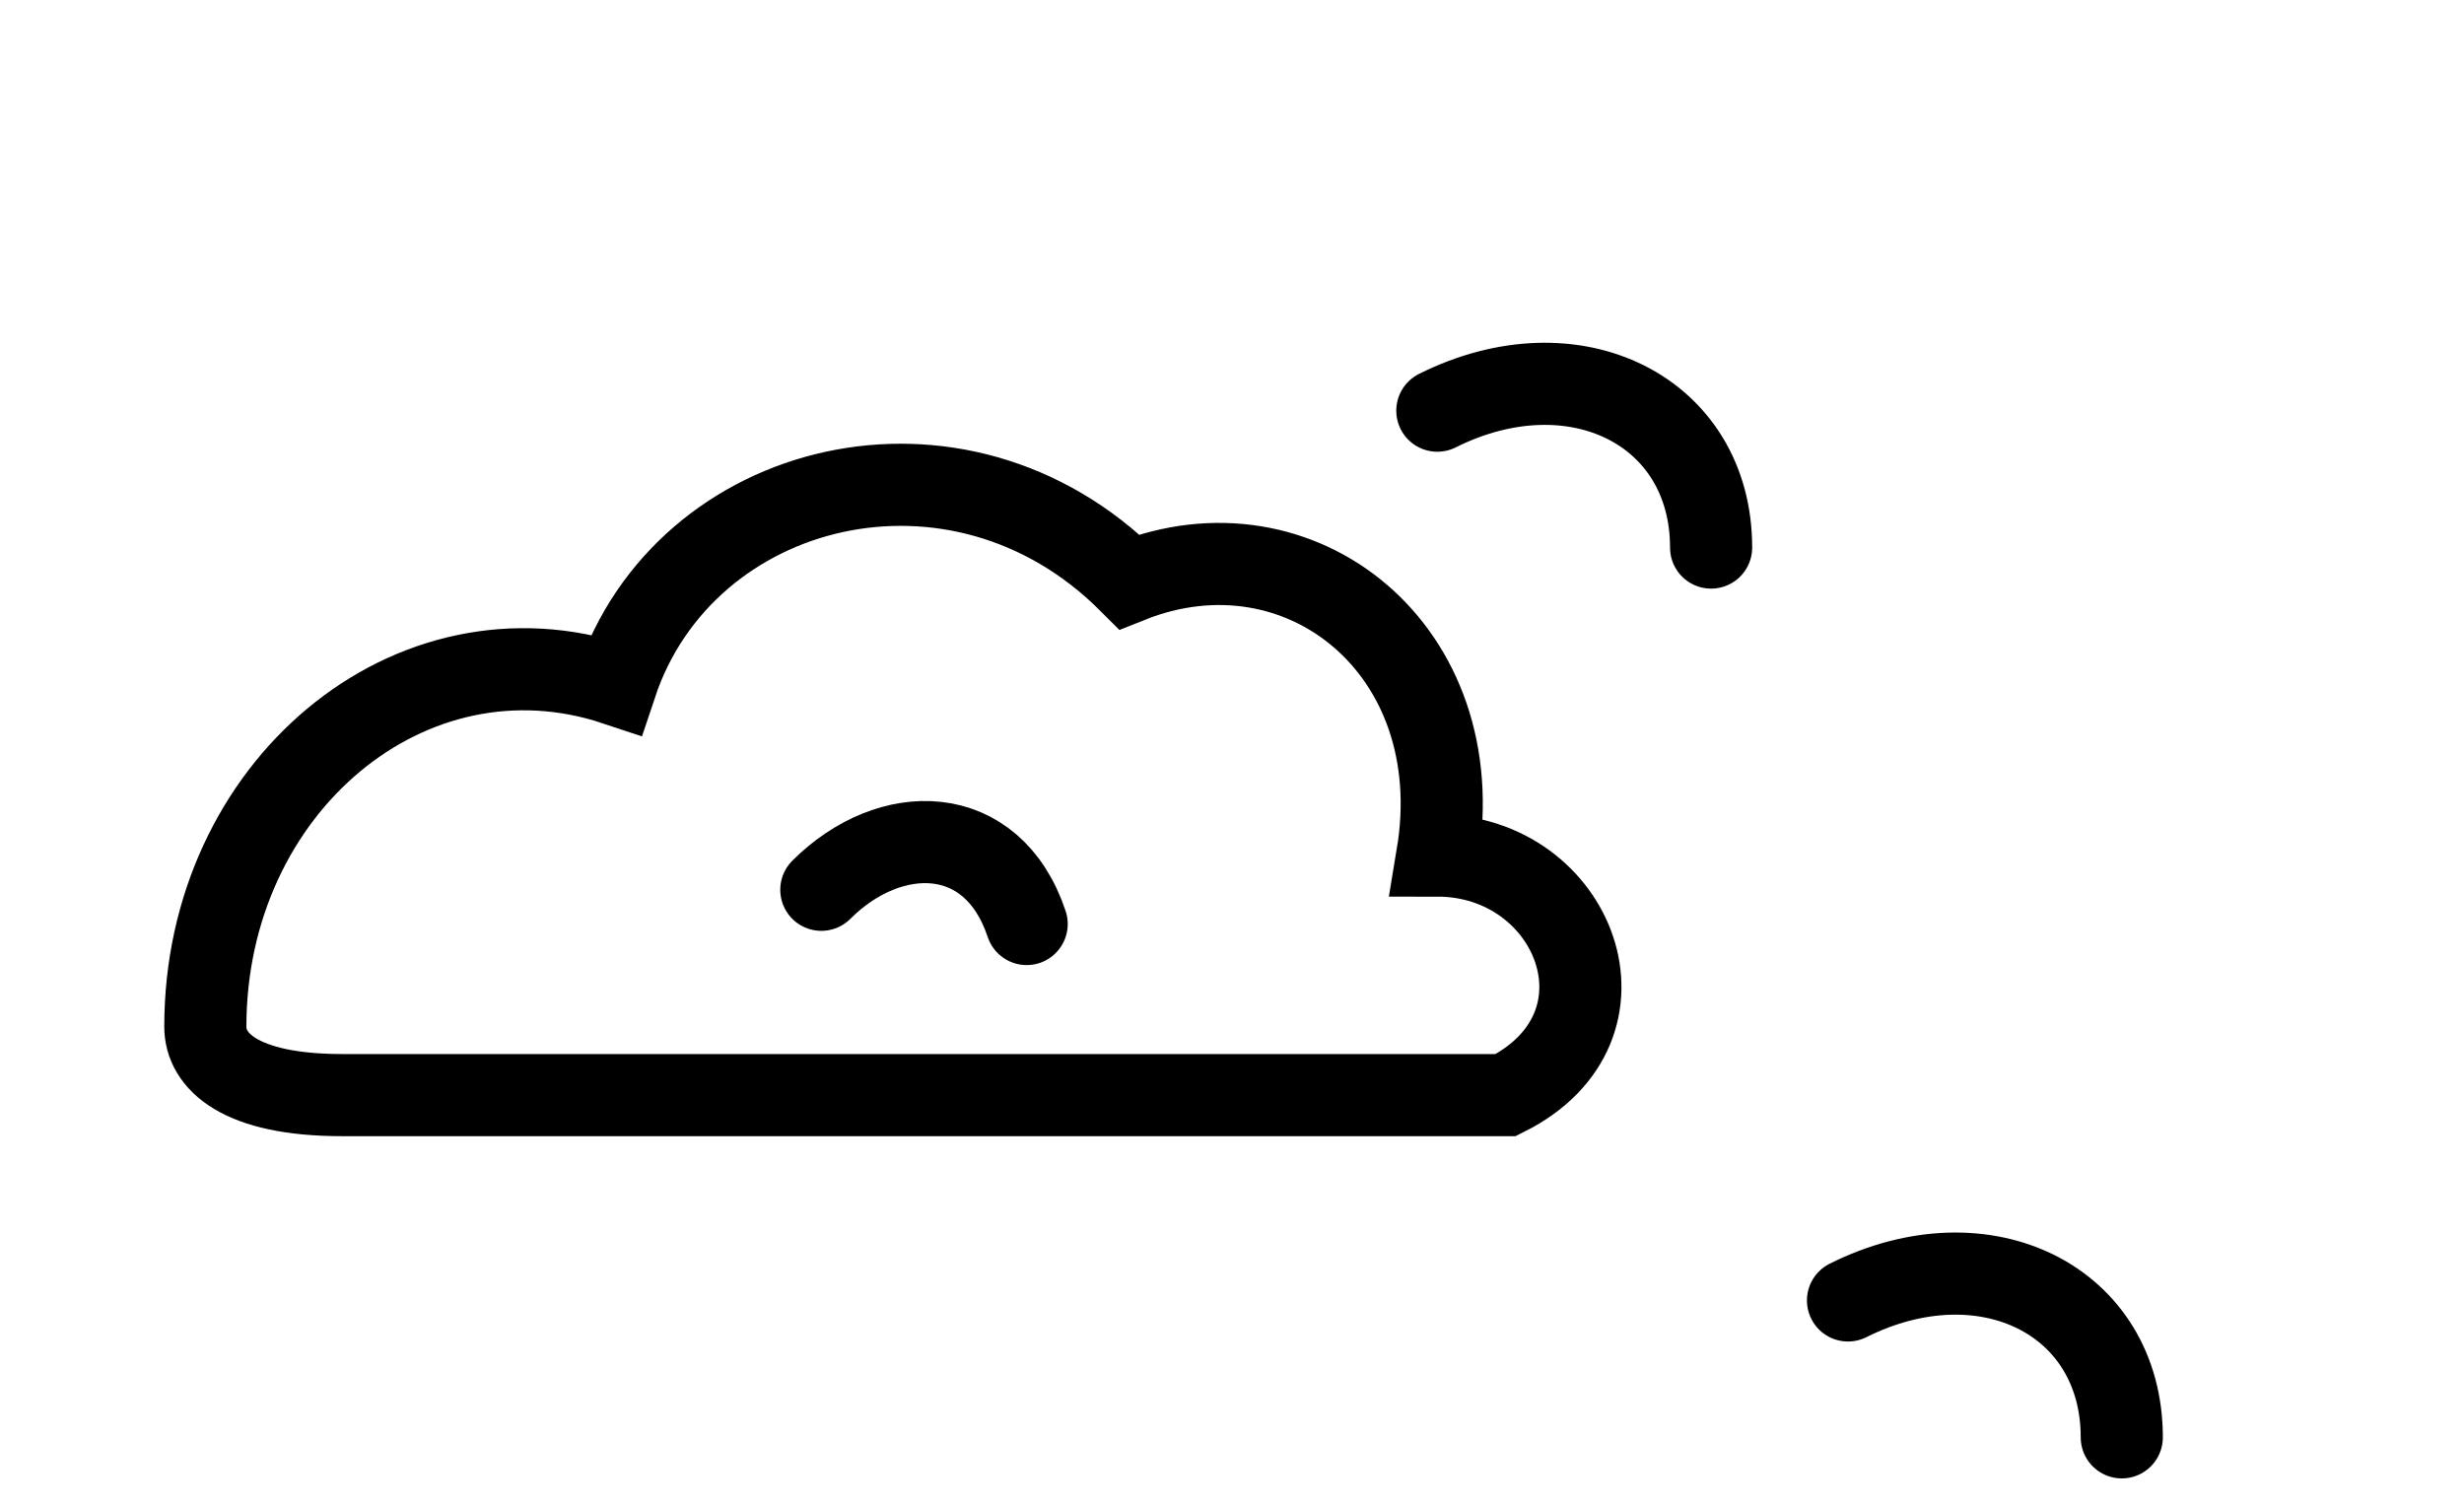
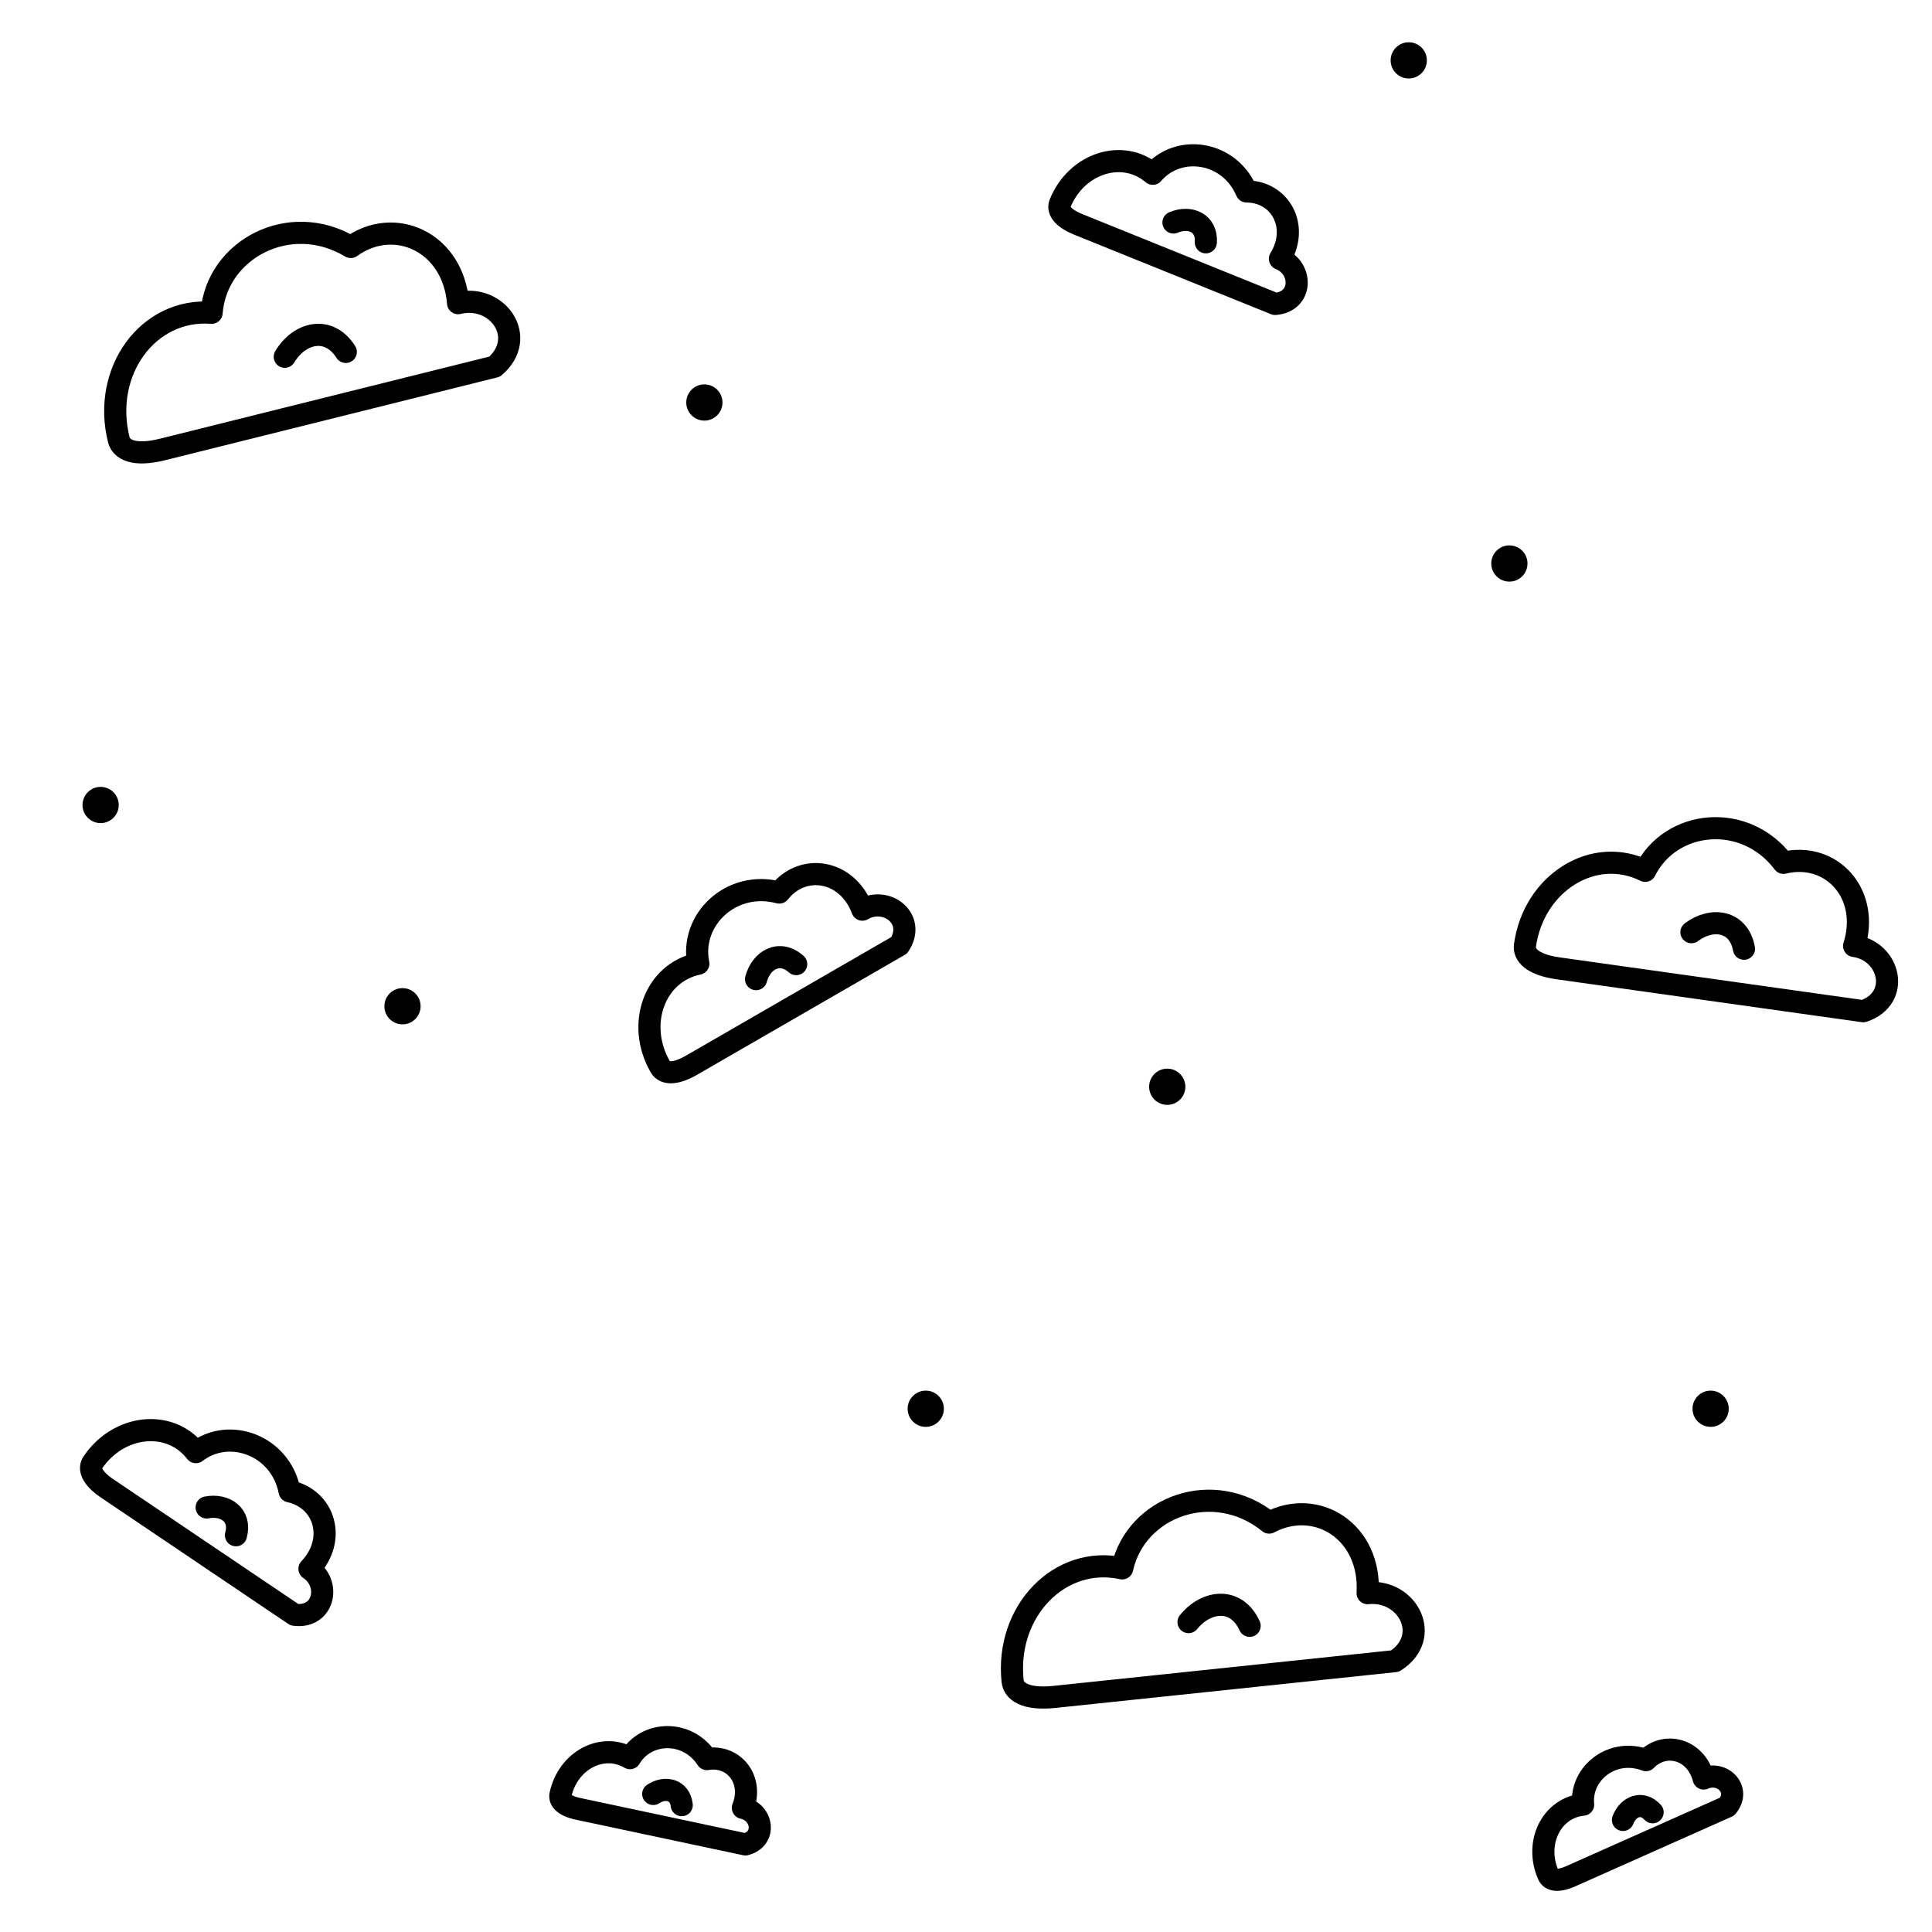
- <svg xmlns="http://www.w3.org/2000/svg" width="72" height="44" viewBox="0 0 72 44" fill="none" stroke="#000" stroke-width="2.4" stroke-linecap="round">
-   <path d="M6 30c0-7 6-12 12-10 2-6 10-8 15-3 5-2 10 2 9 8 4 0 6 5 2 7H10c-3 0-4-1-4-2zM42 12c4-2 8 0 8 4M54 38c4-2 8 0 8 4" />
-   <path d="M24 26c2-2 5-2 6 1" />
+ <svg xmlns="http://www.w3.org/2000/svg" width="192" height="192" viewBox="0 0 192 192" fill="none" stroke="#000" stroke-width="2.2" stroke-linejoin="round" stroke-linecap="round">
+   <style>*{vector-effect:non-scaling-stroke}.f{fill:#000;stroke:none}</style>
+   <g transform="translate(30 34) rotate(-14) scale(1.00)">
+     <path d="M-20 5c0-7 6-12 12-10 2-6 10-8 15-3 5-2 10 2 9 8 4 0 6 5 2 7H-16c-3 0-4-1-4-2z" />
+     <path d="M-2 1c2-2 5-2 6 1" />
+   </g>
+   <g transform="translate(118 22) rotate(22) scale(0.62)">
+     <path d="M-20 5c0-7 6-12 12-10 2-6 10-8 15-3 5-2 10 2 9 8 4 0 6 5 2 7H-16c-3 0-4-1-4-2z" />
+     <path d="M-2 1c2-2 5-2 6 1" />
+   </g>
+   <g transform="translate(170 92) rotate(8) scale(0.90)">
+     <path d="M-20 5c0-7 6-12 12-10 2-6 10-8 15-3 5-2 10 2 9 8 4 0 6 5 2 7H-16c-3 0-4-1-4-2z" />
+     <path d="M-2 1c2-2 5-2 6 1" />
+   </g>
+   <g transform="translate(-22 92) rotate(8) scale(0.90)">
+     <path d="M-20 5c0-7 6-12 12-10 2-6 10-8 15-3 5-2 10 2 9 8 4 0 6 5 2 7H-16c-3 0-4-1-4-2z" />
+     <path d="M-2 1c2-2 5-2 6 1" />
+   </g>
+   <g transform="translate(76 96) rotate(-30) scale(0.70)">
+     <path d="M-20 5c0-7 6-12 12-10 2-6 10-8 15-3 5-2 10 2 9 8 4 0 6 5 2 7H-16c-3 0-4-1-4-2z" />
+     <path d="M-2 1c2-2 5-2 6 1" />
+   </g>
+   <g transform="translate(22 150) rotate(34) scale(0.66)">
+     <path d="M-20 5c0-7 6-12 12-10 2-6 10-8 15-3 5-2 10 2 9 8 4 0 6 5 2 7H-16c-3 0-4-1-4-2z" />
+     <path d="M-2 1c2-2 5-2 6 1" />
+   </g>
+   <g transform="translate(120 160) rotate(-6) scale(1.00)">
+     <path d="M-20 5c0-7 6-12 12-10 2-6 10-8 15-3 5-2 10 2 9 8 4 0 6 5 2 7H-16c-3 0-4-1-4-2z" />
+     <path d="M-2 1c2-2 5-2 6 1" />
+   </g>
+   <g transform="translate(66 178) rotate(12) scale(0.50)">
+     <path d="M-20 5c0-7 6-12 12-10 2-6 10-8 15-3 5-2 10 2 9 8 4 0 6 5 2 7H-16c-3 0-4-1-4-2z" />
+     <path d="M-2 1c2-2 5-2 6 1" />
+   </g>
+   <g transform="translate(66 -14) rotate(12) scale(0.50)">
+     <path d="M-20 5c0-7 6-12 12-10 2-6 10-8 15-3 5-2 10 2 9 8 4 0 6 5 2 7H-16c-3 0-4-1-4-2z" />
+     <path d="M-2 1c2-2 5-2 6 1" />
+   </g>
+   <g transform="translate(162 180) rotate(-24) scale(0.50)">
+     <path d="M-20 5c0-7 6-12 12-10 2-6 10-8 15-3 5-2 10 2 9 8 4 0 6 5 2 7H-16c-3 0-4-1-4-2z" />
+     <path d="M-2 1c2-2 5-2 6 1" />
+   </g>
+   <g transform="translate(162 -12) rotate(-24) scale(0.50)">
+     <path d="M-20 5c0-7 6-12 12-10 2-6 10-8 15-3 5-2 10 2 9 8 4 0 6 5 2 7H-16c-3 0-4-1-4-2z" />
+     <path d="M-2 1c2-2 5-2 6 1" />
+   </g>
+   <circle cx="70" cy="40" r="1.8" class="f" />
+   <circle cx="150" cy="56" r="1.8" class="f" />
+   <circle cx="40" cy="100" r="1.8" class="f" />
+   <circle cx="116" cy="108" r="1.8" class="f" />
+   <circle cx="92" cy="140" r="1.8" class="f" />
+   <circle cx="170" cy="140" r="1.8" class="f" />
+   <circle cx="10" cy="80" r="1.8" class="f" />
+   <circle cx="140" cy="6" r="1.8" class="f" />
</svg>
